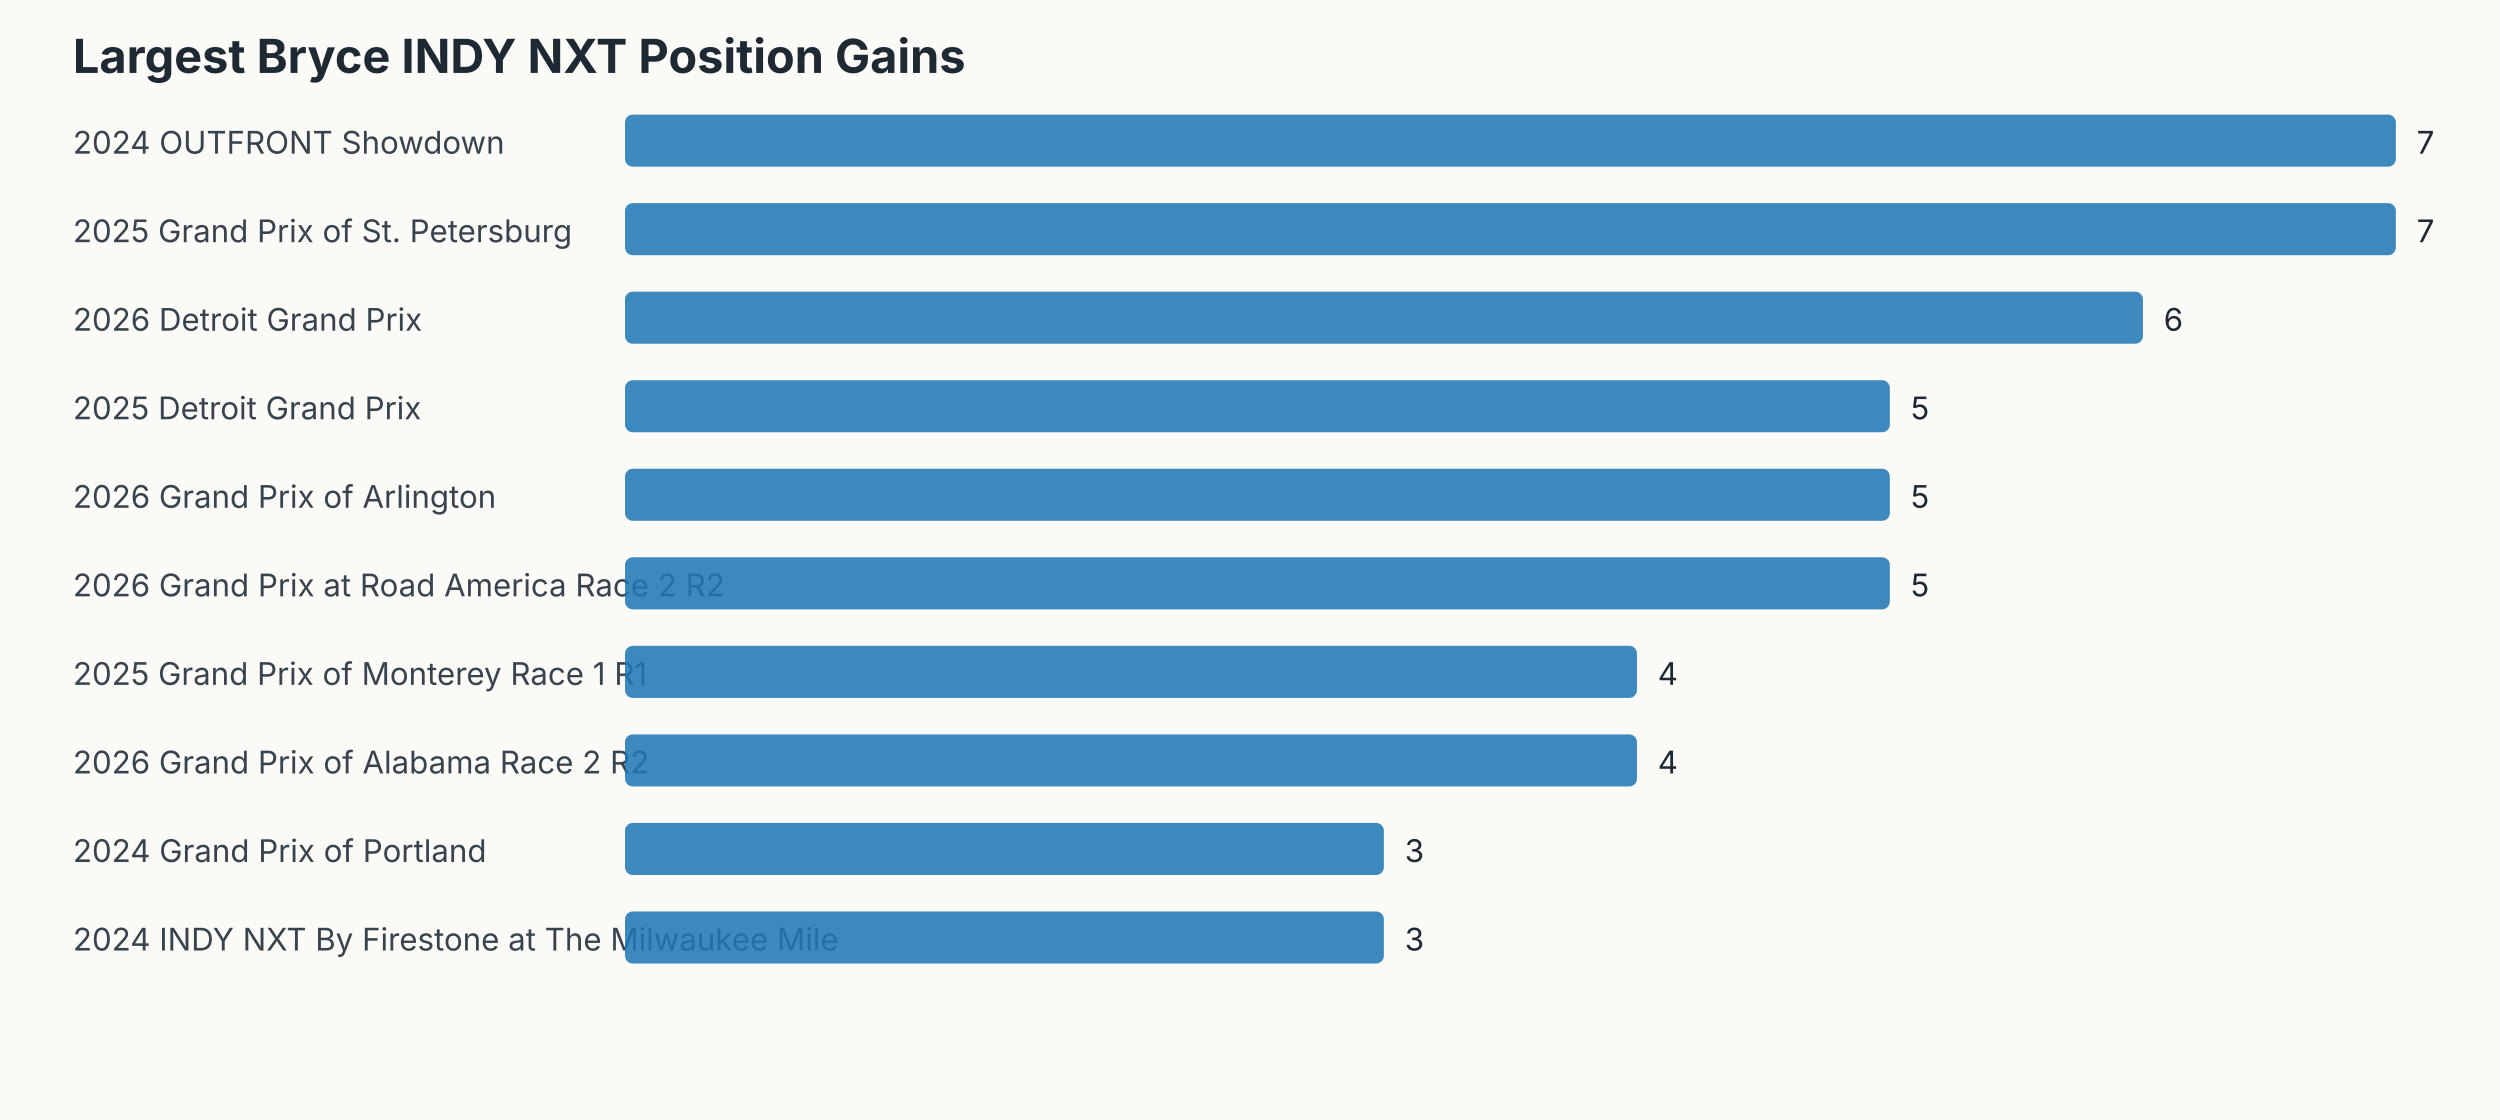
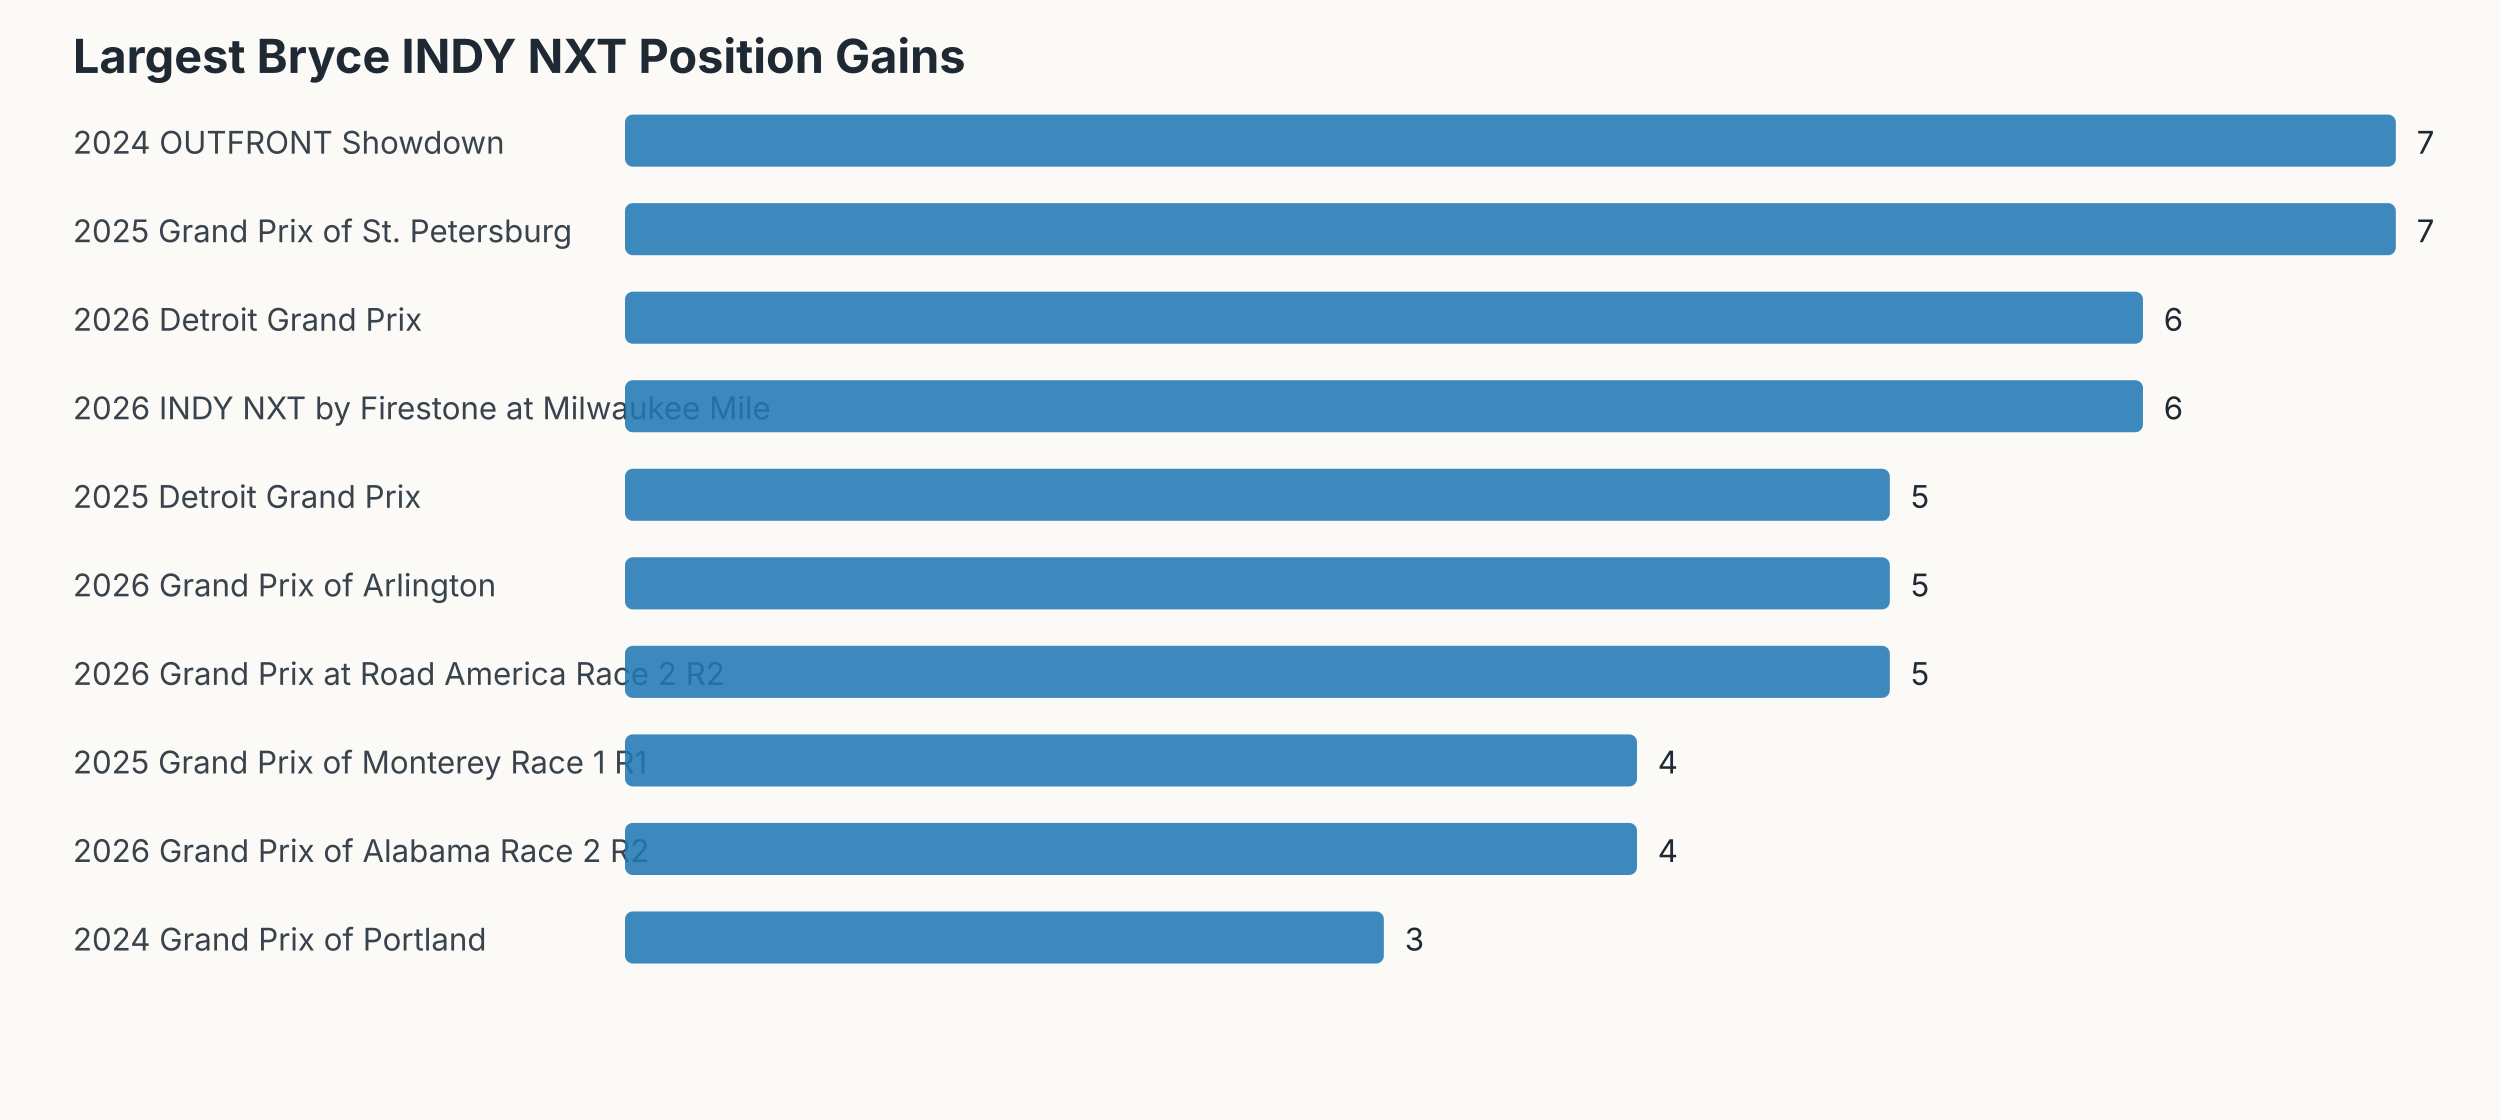
<svg xmlns="http://www.w3.org/2000/svg" width="960" height="430" viewBox="0 0 960 430">
  <rect width="100%" height="100%" fill="#fbfaf7" />
  <text x="28" y="28" font-family="Inter, Arial" font-size="18" font-weight="700" fill="#1f2933">Largest Bryce INDY NXT Position Gains</text>
  <text x="28" y="59" font-family="Inter, Arial" font-size="12" fill="#39434d">2024 OUTFRONT Showdown</text>
  <rect x="240" y="44" width="680.0" height="20" rx="3" fill="#1f77b4" opacity="0.86" />
  <text x="928.0" y="59" font-family="Inter, Arial" font-size="12" fill="#1f2933">7</text>
  <text x="28" y="93" font-family="Inter, Arial" font-size="12" fill="#39434d">2025 Grand Prix of St. Petersburg</text>
  <rect x="240" y="78" width="680.0" height="20" rx="3" fill="#1f77b4" opacity="0.86" />
  <text x="928.0" y="93" font-family="Inter, Arial" font-size="12" fill="#1f2933">7</text>
  <text x="28" y="127" font-family="Inter, Arial" font-size="12" fill="#39434d">2026 Detroit Grand Prix</text>
  <rect x="240" y="112" width="582.9" height="20" rx="3" fill="#1f77b4" opacity="0.86" />
  <text x="830.857" y="127" font-family="Inter, Arial" font-size="12" fill="#1f2933">6</text>
-   <text x="28" y="161" font-family="Inter, Arial" font-size="12" fill="#39434d">2025 Detroit Grand Prix</text>
-   <rect x="240" y="146" width="485.7" height="20" rx="3" fill="#1f77b4" opacity="0.86" />
-   <text x="733.714" y="161" font-family="Inter, Arial" font-size="12" fill="#1f2933">5</text>
-   <text x="28" y="195" font-family="Inter, Arial" font-size="12" fill="#39434d">2026 Grand Prix of Arlington</text>
+   <text x="28" y="161" font-family="Inter, Arial" font-size="12" fill="#39434d">2026 INDY NXT by Firestone at Milwaukee Mile</text>
+   <rect x="240" y="146" width="582.9" height="20" rx="3" fill="#1f77b4" opacity="0.86" />
+   <text x="830.857" y="161" font-family="Inter, Arial" font-size="12" fill="#1f2933">6</text>
+   <text x="28" y="195" font-family="Inter, Arial" font-size="12" fill="#39434d">2025 Detroit Grand Prix</text>
  <rect x="240" y="180" width="485.7" height="20" rx="3" fill="#1f77b4" opacity="0.86" />
  <text x="733.714" y="195" font-family="Inter, Arial" font-size="12" fill="#1f2933">5</text>
-   <text x="28" y="229" font-family="Inter, Arial" font-size="12" fill="#39434d">2026 Grand Prix at Road America Race 2 R2</text>
+   <text x="28" y="229" font-family="Inter, Arial" font-size="12" fill="#39434d">2026 Grand Prix of Arlington</text>
  <rect x="240" y="214" width="485.7" height="20" rx="3" fill="#1f77b4" opacity="0.86" />
  <text x="733.714" y="229" font-family="Inter, Arial" font-size="12" fill="#1f2933">5</text>
-   <text x="28" y="263" font-family="Inter, Arial" font-size="12" fill="#39434d">2025 Grand Prix of Monterey Race 1 R1</text>
-   <rect x="240" y="248" width="388.6" height="20" rx="3" fill="#1f77b4" opacity="0.86" />
-   <text x="636.571" y="263" font-family="Inter, Arial" font-size="12" fill="#1f2933">4</text>
-   <text x="28" y="297" font-family="Inter, Arial" font-size="12" fill="#39434d">2026 Grand Prix of Alabama Race 2 R2</text>
+   <text x="28" y="263" font-family="Inter, Arial" font-size="12" fill="#39434d">2026 Grand Prix at Road America Race 2 R2</text>
+   <rect x="240" y="248" width="485.7" height="20" rx="3" fill="#1f77b4" opacity="0.86" />
+   <text x="733.714" y="263" font-family="Inter, Arial" font-size="12" fill="#1f2933">5</text>
+   <text x="28" y="297" font-family="Inter, Arial" font-size="12" fill="#39434d">2025 Grand Prix of Monterey Race 1 R1</text>
  <rect x="240" y="282" width="388.6" height="20" rx="3" fill="#1f77b4" opacity="0.86" />
  <text x="636.571" y="297" font-family="Inter, Arial" font-size="12" fill="#1f2933">4</text>
-   <text x="28" y="331" font-family="Inter, Arial" font-size="12" fill="#39434d">2024 Grand Prix of Portland</text>
-   <rect x="240" y="316" width="291.4" height="20" rx="3" fill="#1f77b4" opacity="0.86" />
-   <text x="539.429" y="331" font-family="Inter, Arial" font-size="12" fill="#1f2933">3</text>
-   <text x="28" y="365" font-family="Inter, Arial" font-size="12" fill="#39434d">2024 INDY NXT By Firestone at The Milwaukee Mile</text>
+   <text x="28" y="331" font-family="Inter, Arial" font-size="12" fill="#39434d">2026 Grand Prix of Alabama Race 2 R2</text>
+   <rect x="240" y="316" width="388.6" height="20" rx="3" fill="#1f77b4" opacity="0.86" />
+   <text x="636.571" y="331" font-family="Inter, Arial" font-size="12" fill="#1f2933">4</text>
+   <text x="28" y="365" font-family="Inter, Arial" font-size="12" fill="#39434d">2024 Grand Prix of Portland</text>
  <rect x="240" y="350" width="291.4" height="20" rx="3" fill="#1f77b4" opacity="0.86" />
  <text x="539.429" y="365" font-family="Inter, Arial" font-size="12" fill="#1f2933">3</text>
</svg>
